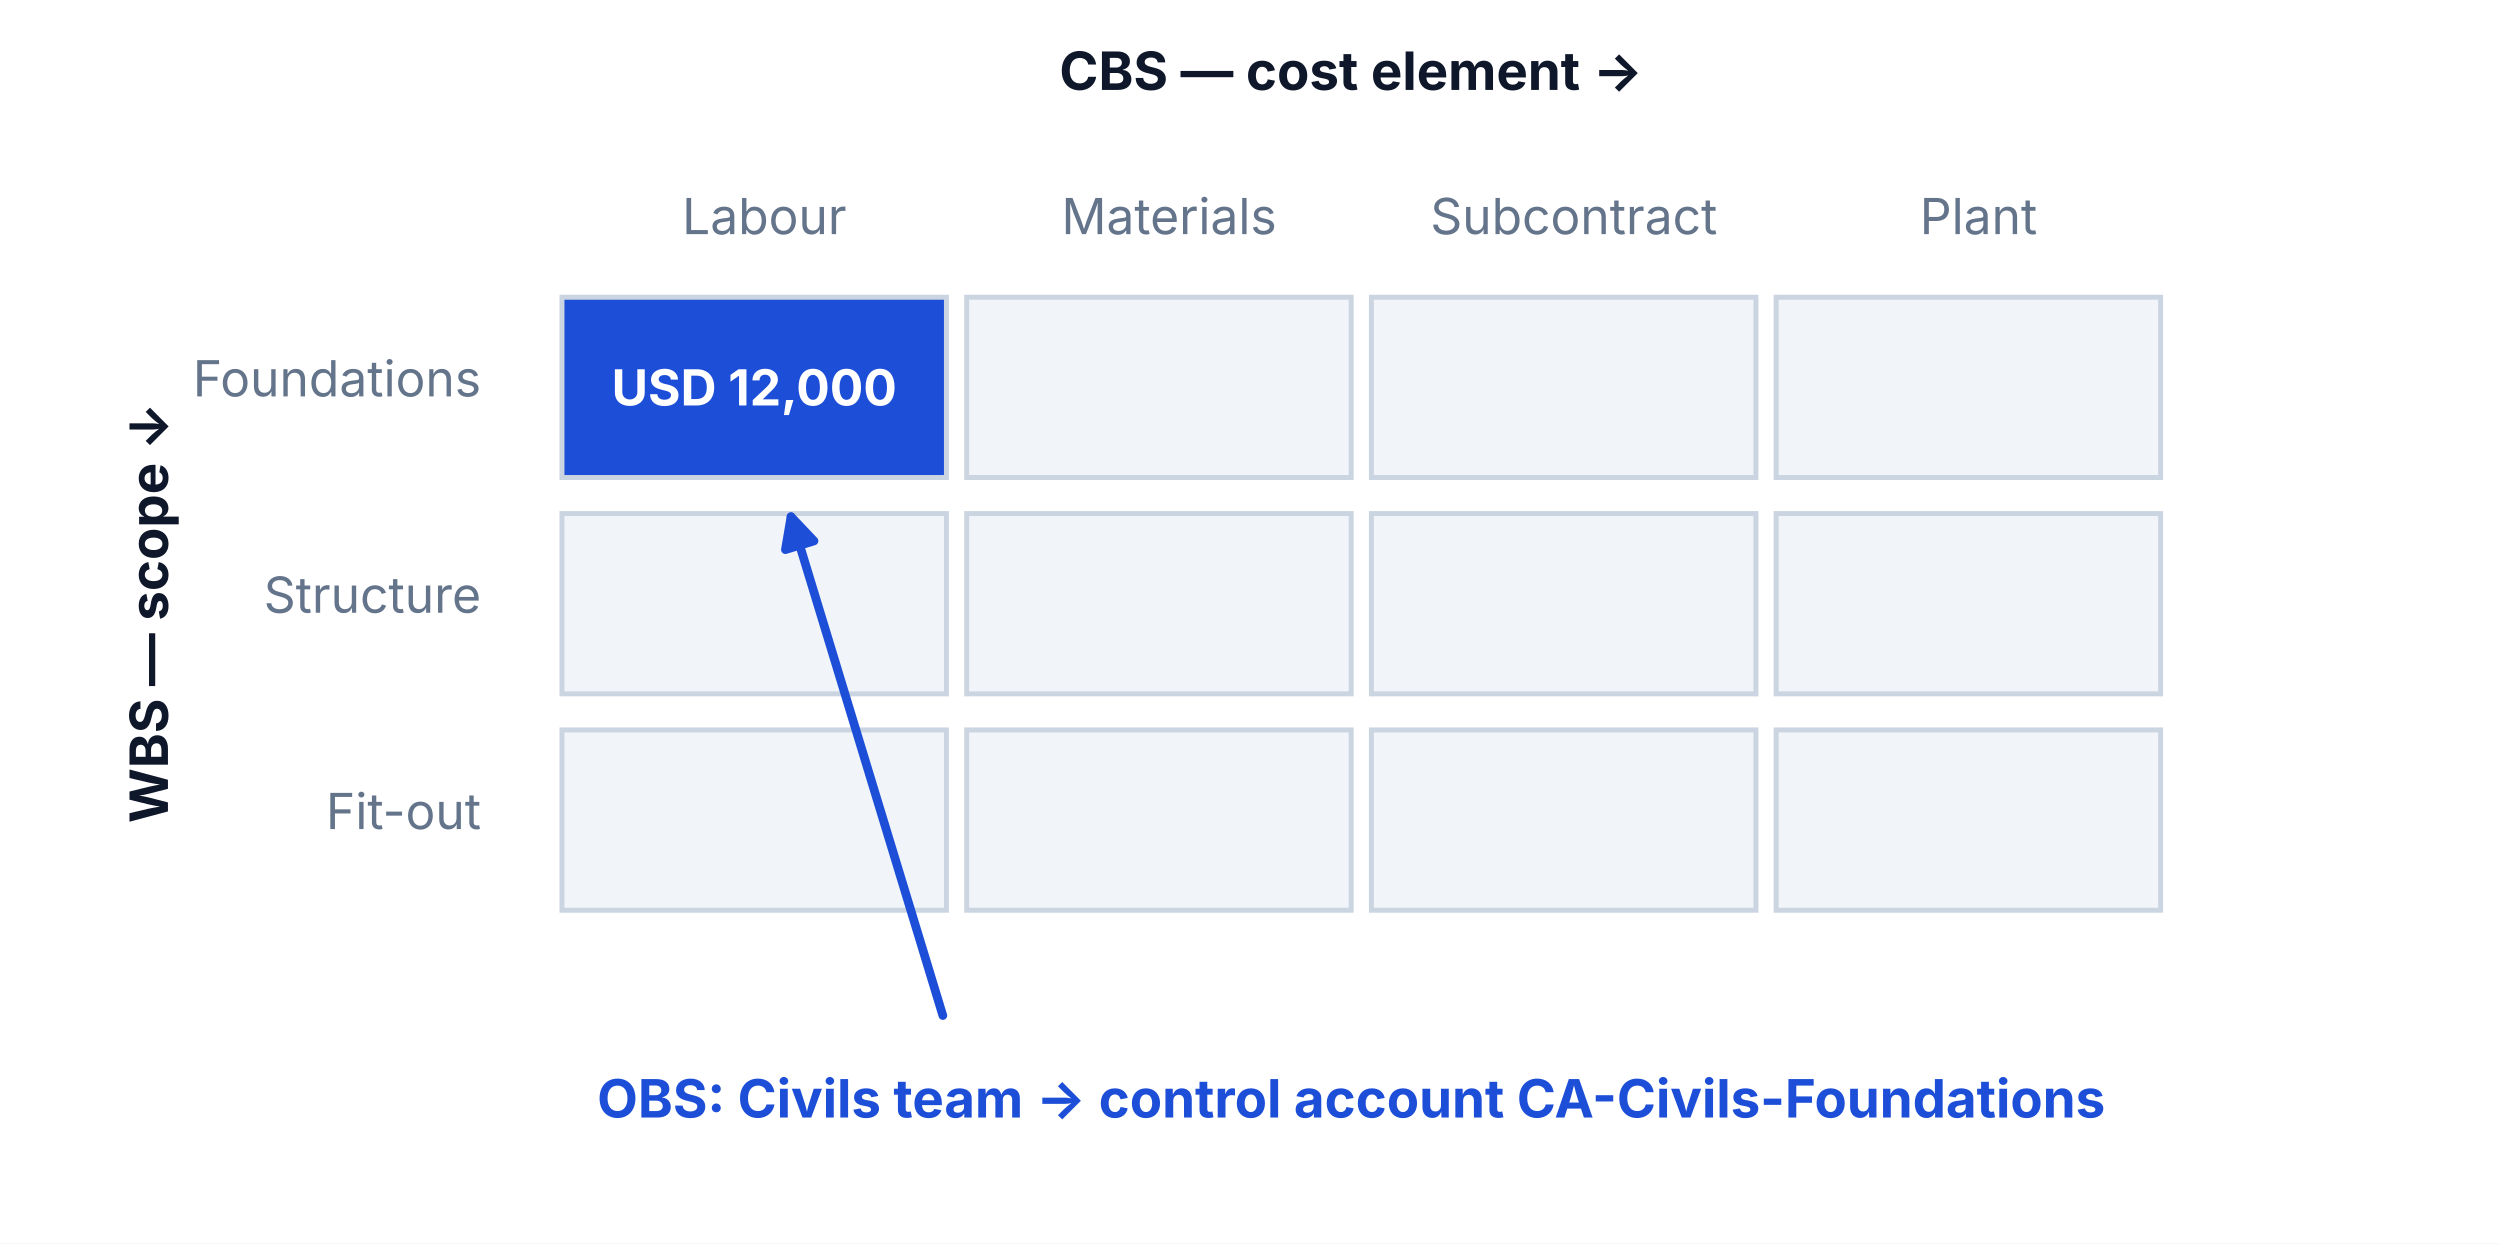
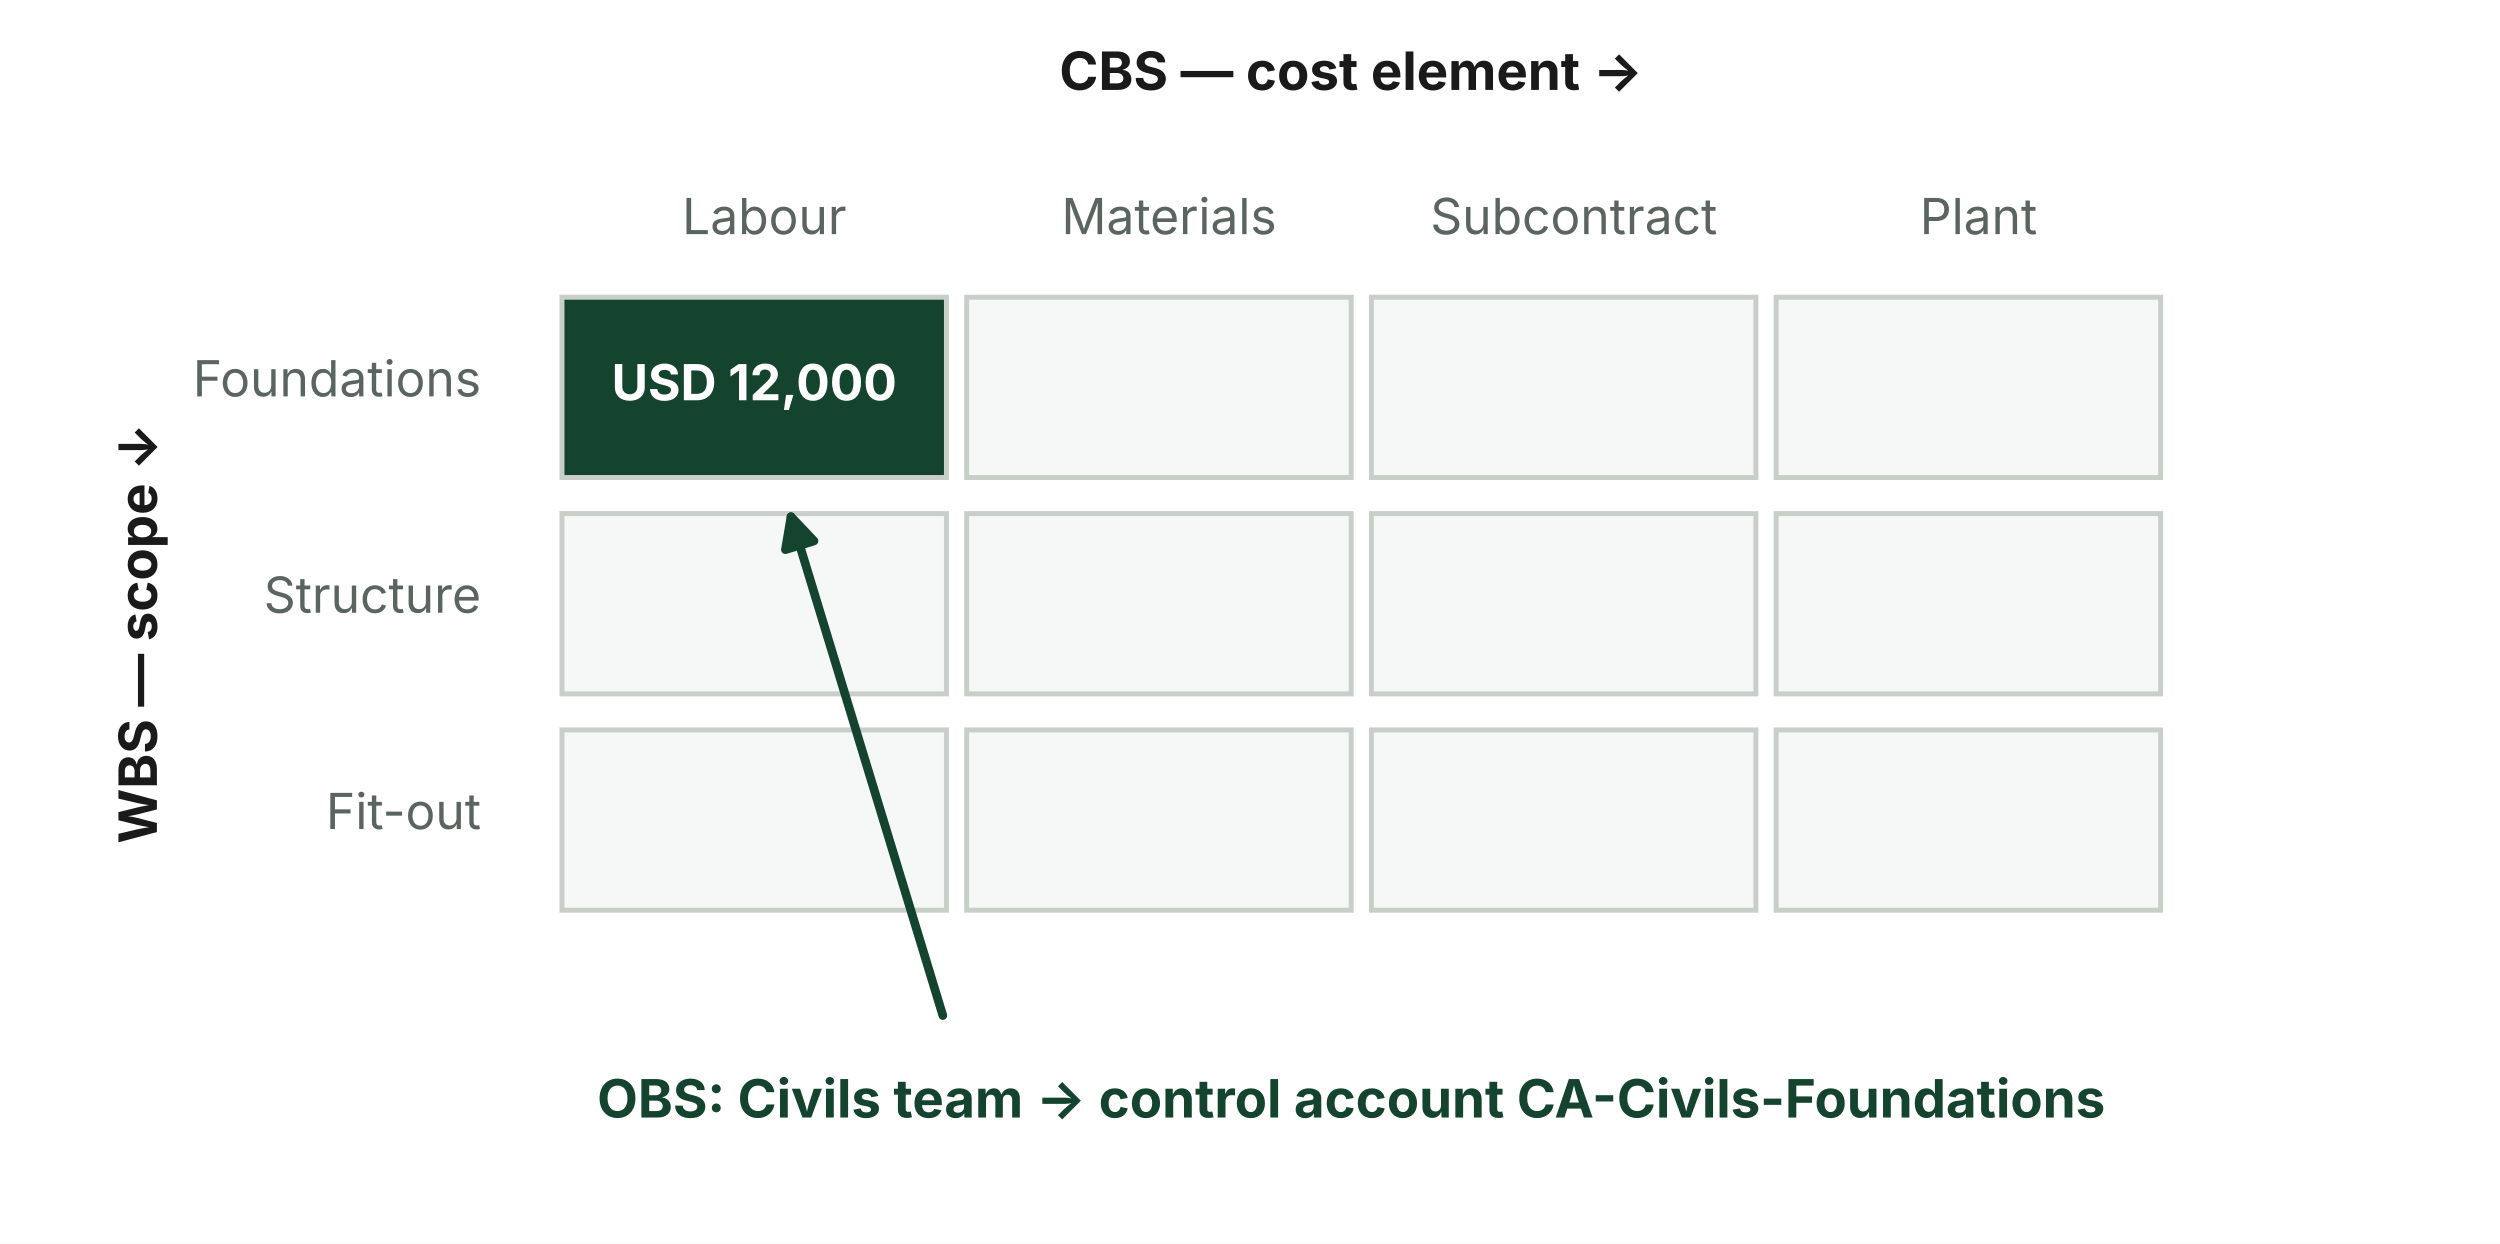
<svg xmlns="http://www.w3.org/2000/svg" width="402.12pt" height="200.016pt" viewBox="0 0 402.12 200.016" version="1.1">
  <defs>
    <style type="text/css">*{stroke-linejoin: round; stroke-linecap: butt}</style>
  </defs>
  <g id="figure_1">
    <g id="patch_1">
      <path d="M 0 200.016  L 402.12 200.016  L 402.12 0  L 0 0  z " style="fill: #ffffff" />
    </g>
    <g id="axes_1">
      <g id="patch_2">
-         <path d="M 90.39 76.808  L 152.235 76.808  L 152.235 47.809  L 90.39 47.809  z " clip-path="url(#p30616b79b6)" style="fill: #1d4ed8; stroke: #cbd5e1; stroke-width: 0.8; stroke-linejoin: miter" />
+         <path d="M 90.39 76.808  L 152.235 76.808  L 152.235 47.809  L 90.39 47.809  z " clip-path="url(#p12106d23a7)" style="fill: #14432e; stroke: #c8cfc9; stroke-width: 0.8; stroke-linejoin: miter" />
      </g>
      <g id="patch_3">
-         <path d="M 155.49 76.808  L 217.335 76.808  L 217.335 47.809  L 155.49 47.809  z " clip-path="url(#p30616b79b6)" style="fill: #f1f5f9; stroke: #cbd5e1; stroke-width: 0.8; stroke-linejoin: miter" />
+         <path d="M 155.49 76.808  L 217.335 76.808  L 217.335 47.809  L 155.49 47.809  z " clip-path="url(#p12106d23a7)" style="fill: #f6f8f7; stroke: #c8cfc9; stroke-width: 0.8; stroke-linejoin: miter" />
      </g>
      <g id="patch_4">
-         <path d="M 220.59 76.808  L 282.435 76.808  L 282.435 47.809  L 220.59 47.809  z " clip-path="url(#p30616b79b6)" style="fill: #f1f5f9; stroke: #cbd5e1; stroke-width: 0.8; stroke-linejoin: miter" />
+         <path d="M 220.59 76.808  L 282.435 76.808  L 282.435 47.809  L 220.59 47.809  z " clip-path="url(#p12106d23a7)" style="fill: #f6f8f7; stroke: #c8cfc9; stroke-width: 0.8; stroke-linejoin: miter" />
      </g>
      <g id="patch_5">
-         <path d="M 285.69 76.808  L 347.535 76.808  L 347.535 47.809  L 285.69 47.809  z " clip-path="url(#p30616b79b6)" style="fill: #f1f5f9; stroke: #cbd5e1; stroke-width: 0.8; stroke-linejoin: miter" />
+         <path d="M 285.69 76.808  L 347.535 76.808  L 347.535 47.809  L 285.69 47.809  z " clip-path="url(#p12106d23a7)" style="fill: #f6f8f7; stroke: #c8cfc9; stroke-width: 0.8; stroke-linejoin: miter" />
      </g>
      <g id="patch_6">
-         <path d="M 90.39 111.608  L 152.235 111.608  L 152.235 82.608  L 90.39 82.608  z " clip-path="url(#p30616b79b6)" style="fill: #f1f5f9; stroke: #cbd5e1; stroke-width: 0.8; stroke-linejoin: miter" />
+         <path d="M 90.39 111.608  L 152.235 111.608  L 152.235 82.608  L 90.39 82.608  z " clip-path="url(#p12106d23a7)" style="fill: #f6f8f7; stroke: #c8cfc9; stroke-width: 0.8; stroke-linejoin: miter" />
      </g>
      <g id="patch_7">
-         <path d="M 155.49 111.608  L 217.335 111.608  L 217.335 82.608  L 155.49 82.608  z " clip-path="url(#p30616b79b6)" style="fill: #f1f5f9; stroke: #cbd5e1; stroke-width: 0.8; stroke-linejoin: miter" />
+         <path d="M 155.49 111.608  L 217.335 111.608  L 217.335 82.608  L 155.49 82.608  z " clip-path="url(#p12106d23a7)" style="fill: #f6f8f7; stroke: #c8cfc9; stroke-width: 0.8; stroke-linejoin: miter" />
      </g>
      <g id="patch_8">
-         <path d="M 220.59 111.608  L 282.435 111.608  L 282.435 82.608  L 220.59 82.608  z " clip-path="url(#p30616b79b6)" style="fill: #f1f5f9; stroke: #cbd5e1; stroke-width: 0.8; stroke-linejoin: miter" />
+         <path d="M 220.59 111.608  L 282.435 111.608  L 282.435 82.608  L 220.59 82.608  z " clip-path="url(#p12106d23a7)" style="fill: #f6f8f7; stroke: #c8cfc9; stroke-width: 0.8; stroke-linejoin: miter" />
      </g>
      <g id="patch_9">
-         <path d="M 285.69 111.608  L 347.535 111.608  L 347.535 82.608  L 285.69 82.608  z " clip-path="url(#p30616b79b6)" style="fill: #f1f5f9; stroke: #cbd5e1; stroke-width: 0.8; stroke-linejoin: miter" />
+         <path d="M 285.69 111.608  L 347.535 111.608  L 347.535 82.608  L 285.69 82.608  z " clip-path="url(#p12106d23a7)" style="fill: #f6f8f7; stroke: #c8cfc9; stroke-width: 0.8; stroke-linejoin: miter" />
      </g>
      <g id="patch_10">
-         <path d="M 90.39 146.407  L 152.235 146.407  L 152.235 117.408  L 90.39 117.408  z " clip-path="url(#p30616b79b6)" style="fill: #f1f5f9; stroke: #cbd5e1; stroke-width: 0.8; stroke-linejoin: miter" />
+         <path d="M 90.39 146.407  L 152.235 146.407  L 152.235 117.408  L 90.39 117.408  z " clip-path="url(#p12106d23a7)" style="fill: #f6f8f7; stroke: #c8cfc9; stroke-width: 0.8; stroke-linejoin: miter" />
      </g>
      <g id="patch_11">
-         <path d="M 155.49 146.407  L 217.335 146.407  L 217.335 117.408  L 155.49 117.408  z " clip-path="url(#p30616b79b6)" style="fill: #f1f5f9; stroke: #cbd5e1; stroke-width: 0.8; stroke-linejoin: miter" />
+         <path d="M 155.49 146.407  L 217.335 146.407  L 217.335 117.408  L 155.49 117.408  z " clip-path="url(#p12106d23a7)" style="fill: #f6f8f7; stroke: #c8cfc9; stroke-width: 0.8; stroke-linejoin: miter" />
      </g>
      <g id="patch_12">
-         <path d="M 220.59 146.407  L 282.435 146.407  L 282.435 117.408  L 220.59 117.408  z " clip-path="url(#p30616b79b6)" style="fill: #f1f5f9; stroke: #cbd5e1; stroke-width: 0.8; stroke-linejoin: miter" />
+         <path d="M 220.59 146.407  L 282.435 146.407  L 282.435 117.408  L 220.59 117.408  z " clip-path="url(#p12106d23a7)" style="fill: #f6f8f7; stroke: #c8cfc9; stroke-width: 0.8; stroke-linejoin: miter" />
      </g>
      <g id="patch_13">
-         <path d="M 285.69 146.407  L 347.535 146.407  L 347.535 117.408  L 285.69 117.408  z " clip-path="url(#p30616b79b6)" style="fill: #f1f5f9; stroke: #cbd5e1; stroke-width: 0.8; stroke-linejoin: miter" />
+         <path d="M 285.69 146.407  L 347.535 146.407  L 347.535 117.408  L 285.69 117.408  z " clip-path="url(#p12106d23a7)" style="fill: #f6f8f7; stroke: #c8cfc9; stroke-width: 0.8; stroke-linejoin: miter" />
      </g>
      <g id="patch_14">
-         <path d="M 151.653 163.343  Q 139.215 122.482 127.233 83.118  " clip-path="url(#p30616b79b6)" style="fill: none; stroke: #1d4ed8; stroke-width: 1.4; stroke-linecap: round" />
-         <path d="M 126.334 88.408  L 127.233 83.118  L 130.926 87.011  z " clip-path="url(#p30616b79b6)" style="fill: #1d4ed8; stroke: #1d4ed8; stroke-width: 1.4; stroke-linecap: round" />
+         <path d="M 151.653 163.343  Q 139.215 122.482 127.233 83.118  " clip-path="url(#p12106d23a7)" style="fill: none; stroke: #14432e; stroke-width: 1.4; stroke-linecap: round" />
+         <path d="M 126.334 88.408  L 127.233 83.118  L 130.926 87.011  z " clip-path="url(#p12106d23a7)" style="fill: #14432e; stroke: #14432e; stroke-width: 1.4; stroke-linecap: round" />
      </g>
      <g id="text_1">
-         <text style="font-size: 8px; font-family: 'Inter', 'DejaVu Sans'; text-anchor: middle; fill: #64748b" x="122.94" y="37.659" transform="rotate(-0 122.94 37.65932)">Labour</text>
+         <text style="font-size: 8px; font-family: 'Inter', 'DejaVu Sans'; text-anchor: middle; fill: #5a6560" x="122.94" y="37.659" transform="rotate(-0 122.94 37.65932)">Labour</text>
      </g>
      <g id="text_2">
-         <text style="font-size: 8px; font-family: 'Inter', 'DejaVu Sans'; text-anchor: middle; fill: #64748b" x="188.04" y="37.659" transform="rotate(-0 188.04 37.65932)">Materials</text>
+         <text style="font-size: 8px; font-family: 'Inter', 'DejaVu Sans'; text-anchor: middle; fill: #5a6560" x="188.04" y="37.659" transform="rotate(-0 188.04 37.65932)">Materials</text>
      </g>
      <g id="text_3">
-         <text style="font-size: 8px; font-family: 'Inter', 'DejaVu Sans'; text-anchor: middle; fill: #64748b" x="253.14" y="37.659" transform="rotate(-0 253.14 37.65932)">Subcontract</text>
+         <text style="font-size: 8px; font-family: 'Inter', 'DejaVu Sans'; text-anchor: middle; fill: #5a6560" x="253.14" y="37.659" transform="rotate(-0 253.14 37.65932)">Subcontract</text>
      </g>
      <g id="text_4">
-         <text style="font-size: 8px; font-family: 'Inter', 'DejaVu Sans'; text-anchor: middle; fill: #64748b" x="318.24" y="37.659" transform="rotate(-0 318.24 37.65932)">Plant</text>
+         <text style="font-size: 8px; font-family: 'Inter', 'DejaVu Sans'; text-anchor: middle; fill: #5a6560" x="318.24" y="37.659" transform="rotate(-0 318.24 37.65932)">Plant</text>
      </g>
      <g id="text_5">
-         <text style="font-size: 8px; font-family: 'Inter', 'DejaVu Sans'; text-anchor: end; fill: #64748b" x="77.37" y="63.759" transform="rotate(-0 77.37 63.75877)">Foundations</text>
+         <text style="font-size: 8px; font-family: 'Inter', 'DejaVu Sans'; text-anchor: end; fill: #5a6560" x="77.37" y="63.759" transform="rotate(-0 77.37 63.75877)">Foundations</text>
      </g>
      <g id="text_6">
-         <text style="font-weight: 700; font-size: 8px; font-family: 'Inter', 'DejaVu Sans'; text-anchor: middle; fill: #ffffff" x="121.312" y="65.219" transform="rotate(-0 121.3125 65.21896)">USD 12,000</text>
+         <text style="font-weight: 700; font-size: 8px; font-family: 'Inter', 'DejaVu Sans'; text-anchor: middle; fill: #ffffff" x="121.312" y="64.387" transform="rotate(-0 121.3125 64.38693)">USD 12,000</text>
      </g>
      <g id="text_7">
-         <text style="font-size: 8px; font-family: 'Inter', 'DejaVu Sans'; text-anchor: end; fill: #64748b" x="77.37" y="98.558" transform="rotate(-0 77.37 98.55803)">Structure</text>
+         <text style="font-size: 8px; font-family: 'Inter', 'DejaVu Sans'; text-anchor: end; fill: #5a6560" x="77.37" y="98.558" transform="rotate(-0 77.37 98.55803)">Structure</text>
      </g>
      <g id="text_8">
-         <text style="font-size: 8px; font-family: 'Inter', 'DejaVu Sans'; text-anchor: end; fill: #64748b" x="77.37" y="133.357" transform="rotate(-0 77.37 133.3573)">Fit-out</text>
+         <text style="font-size: 8px; font-family: 'Inter', 'DejaVu Sans'; text-anchor: end; fill: #5a6560" x="77.37" y="133.357" transform="rotate(-0 77.37 133.3573)">Fit-out</text>
      </g>
      <g id="text_9">
-         <text style="font-weight: 700; font-size: 8.5px; font-family: 'Inter', 'DejaVu Sans'; text-anchor: middle; fill: #0f172a" x="217.335" y="14.46" transform="rotate(-0 217.335 14.45982)">CBS — cost element →</text>
+         <text style="font-weight: 700; font-size: 8.5px; font-family: 'Inter', 'DejaVu Sans'; text-anchor: middle; fill: #1a1a1a" x="217.335" y="14.46" transform="rotate(-0 217.335 14.45982)">CBS — cost element →</text>
      </g>
      <g id="text_10">
-         <text style="font-weight: 700; font-size: 8.5px; font-family: 'Inter', 'DejaVu Sans'; fill: #0f172a" transform="translate(27.01438 132.3787) rotate(-90)">WBS — scope ↓</text>
+         <text style="font-weight: 700; font-size: 8.5px; font-family: 'Inter', 'DejaVu Sans'; fill: #1a1a1a" transform="translate(25.23801 135.6891) rotate(-90)">WBS — scope ↓</text>
      </g>
      <g id="text_11">
-         <text style="font-weight: 700; font-size: 8.5px; font-family: 'Inter', 'DejaVu Sans'; text-anchor: middle; fill: #1d4ed8" x="217.335" y="179.756" transform="rotate(-0 217.335 179.7563)">OBS: Civils team  →  control account CA-Civils-Foundations</text>
+         <text style="font-weight: 700; font-size: 8.5px; font-family: 'Inter', 'DejaVu Sans'; text-anchor: middle; fill: #14432e" x="217.335" y="179.756" transform="rotate(-0 217.335 179.7563)">OBS: Civils team  →  control account CA-Civils-Foundations</text>
      </g>
    </g>
  </g>
  <defs>
-     <clipPath id="p30616b79b6">
+     <clipPath id="p12106d23a7">
      <rect x="5.76" y="5.76" width="390.6" height="188.496" />
    </clipPath>
  </defs>
</svg>
